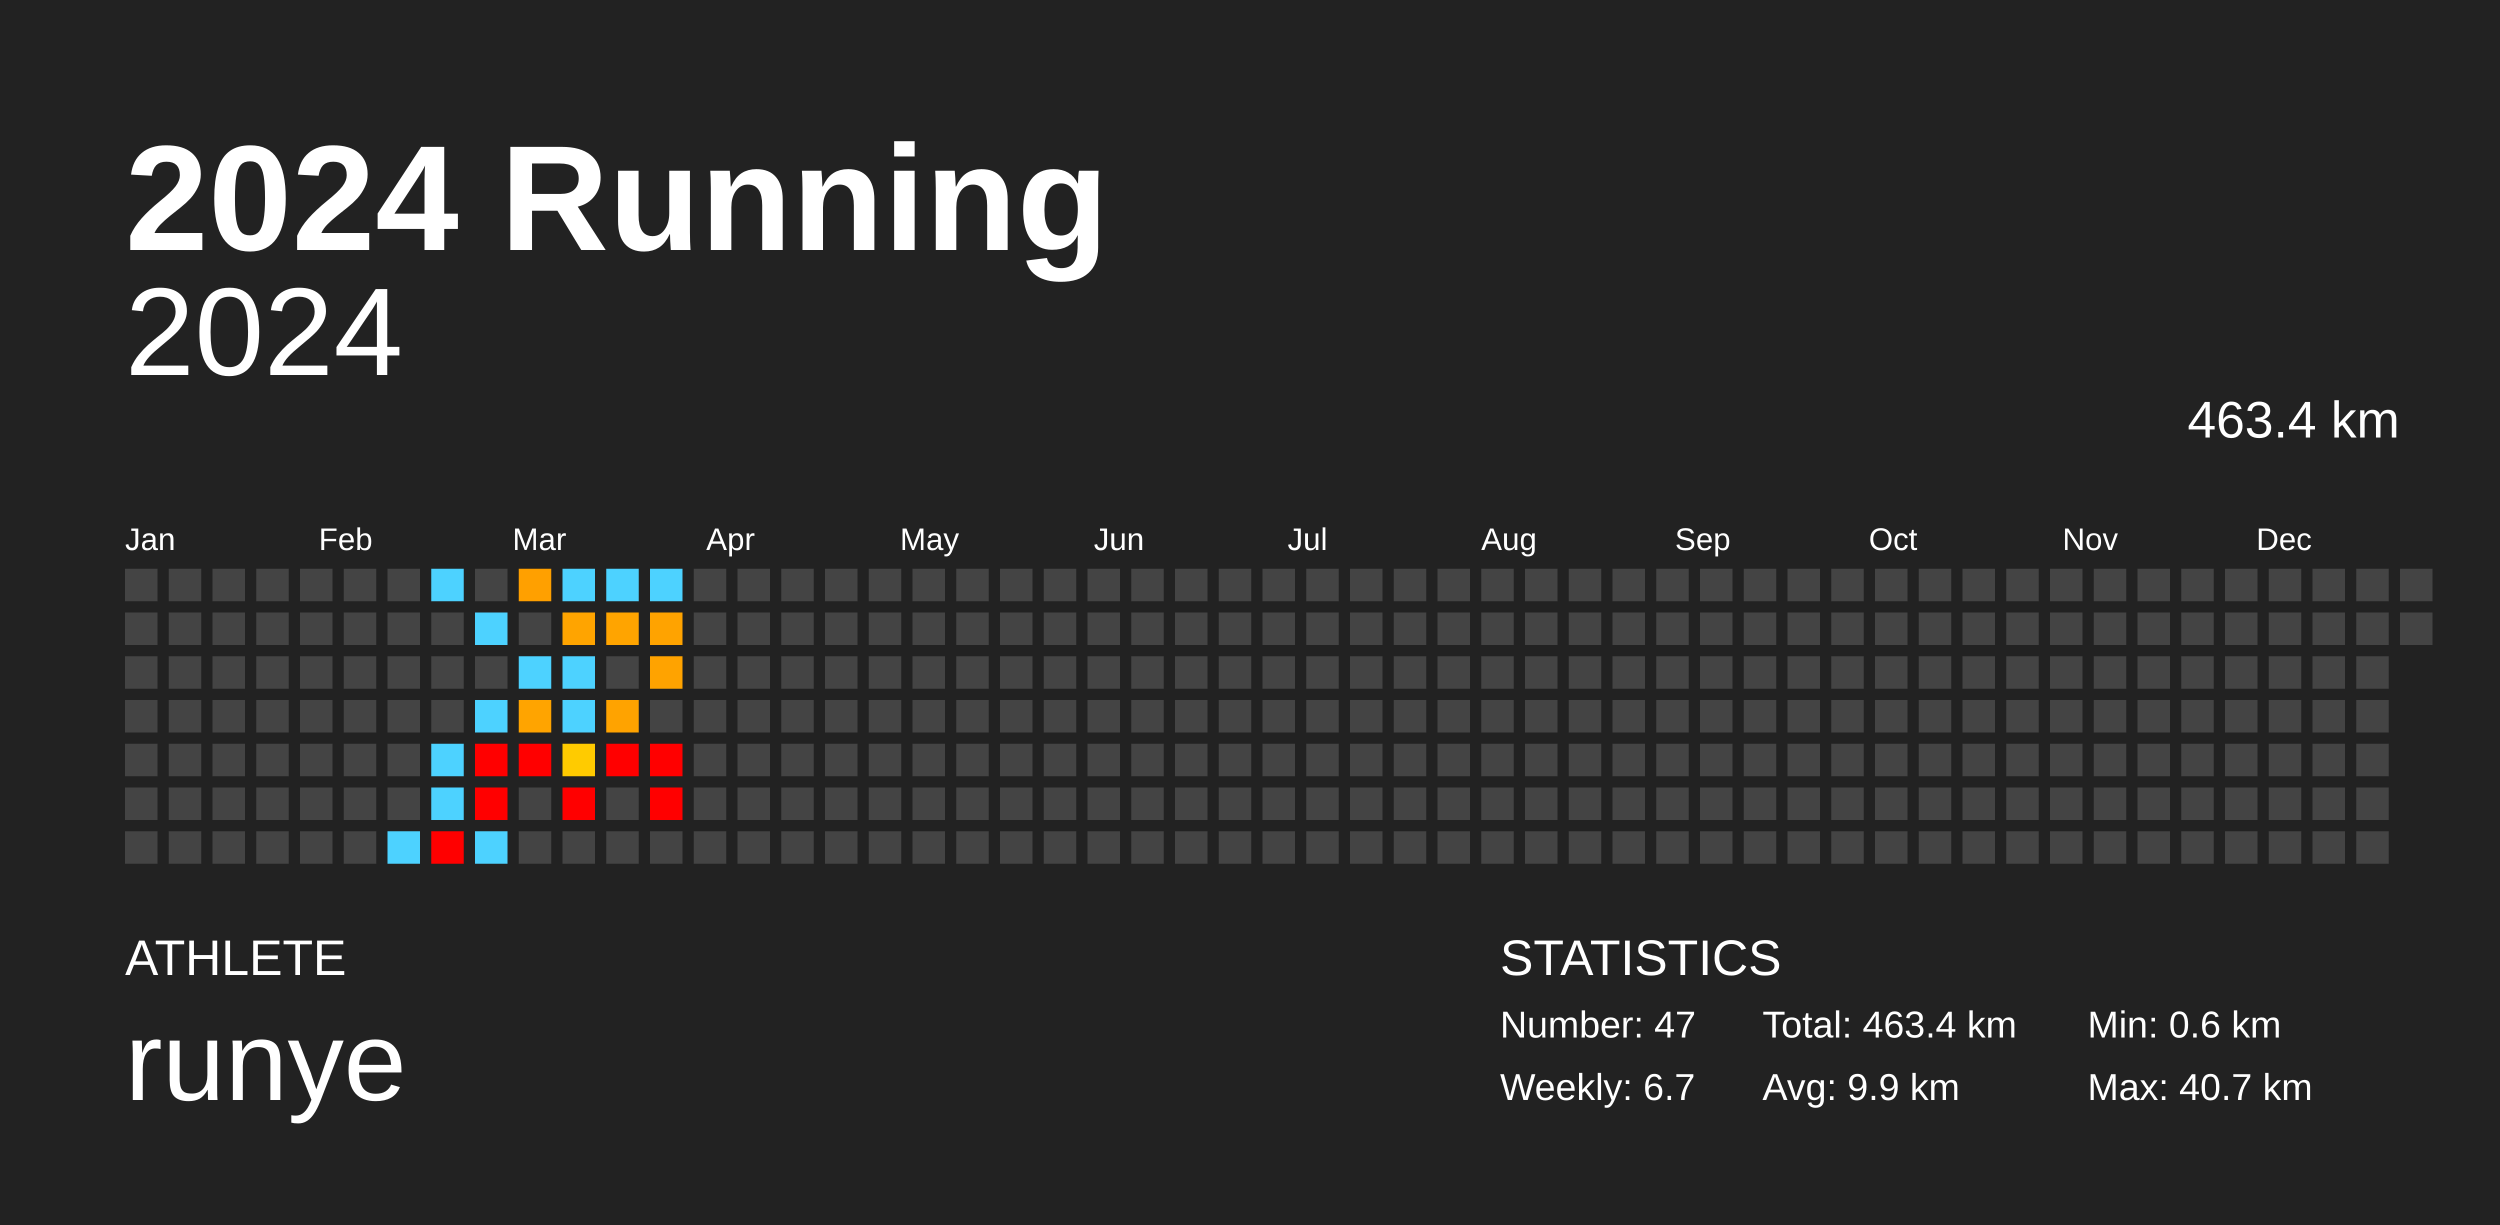
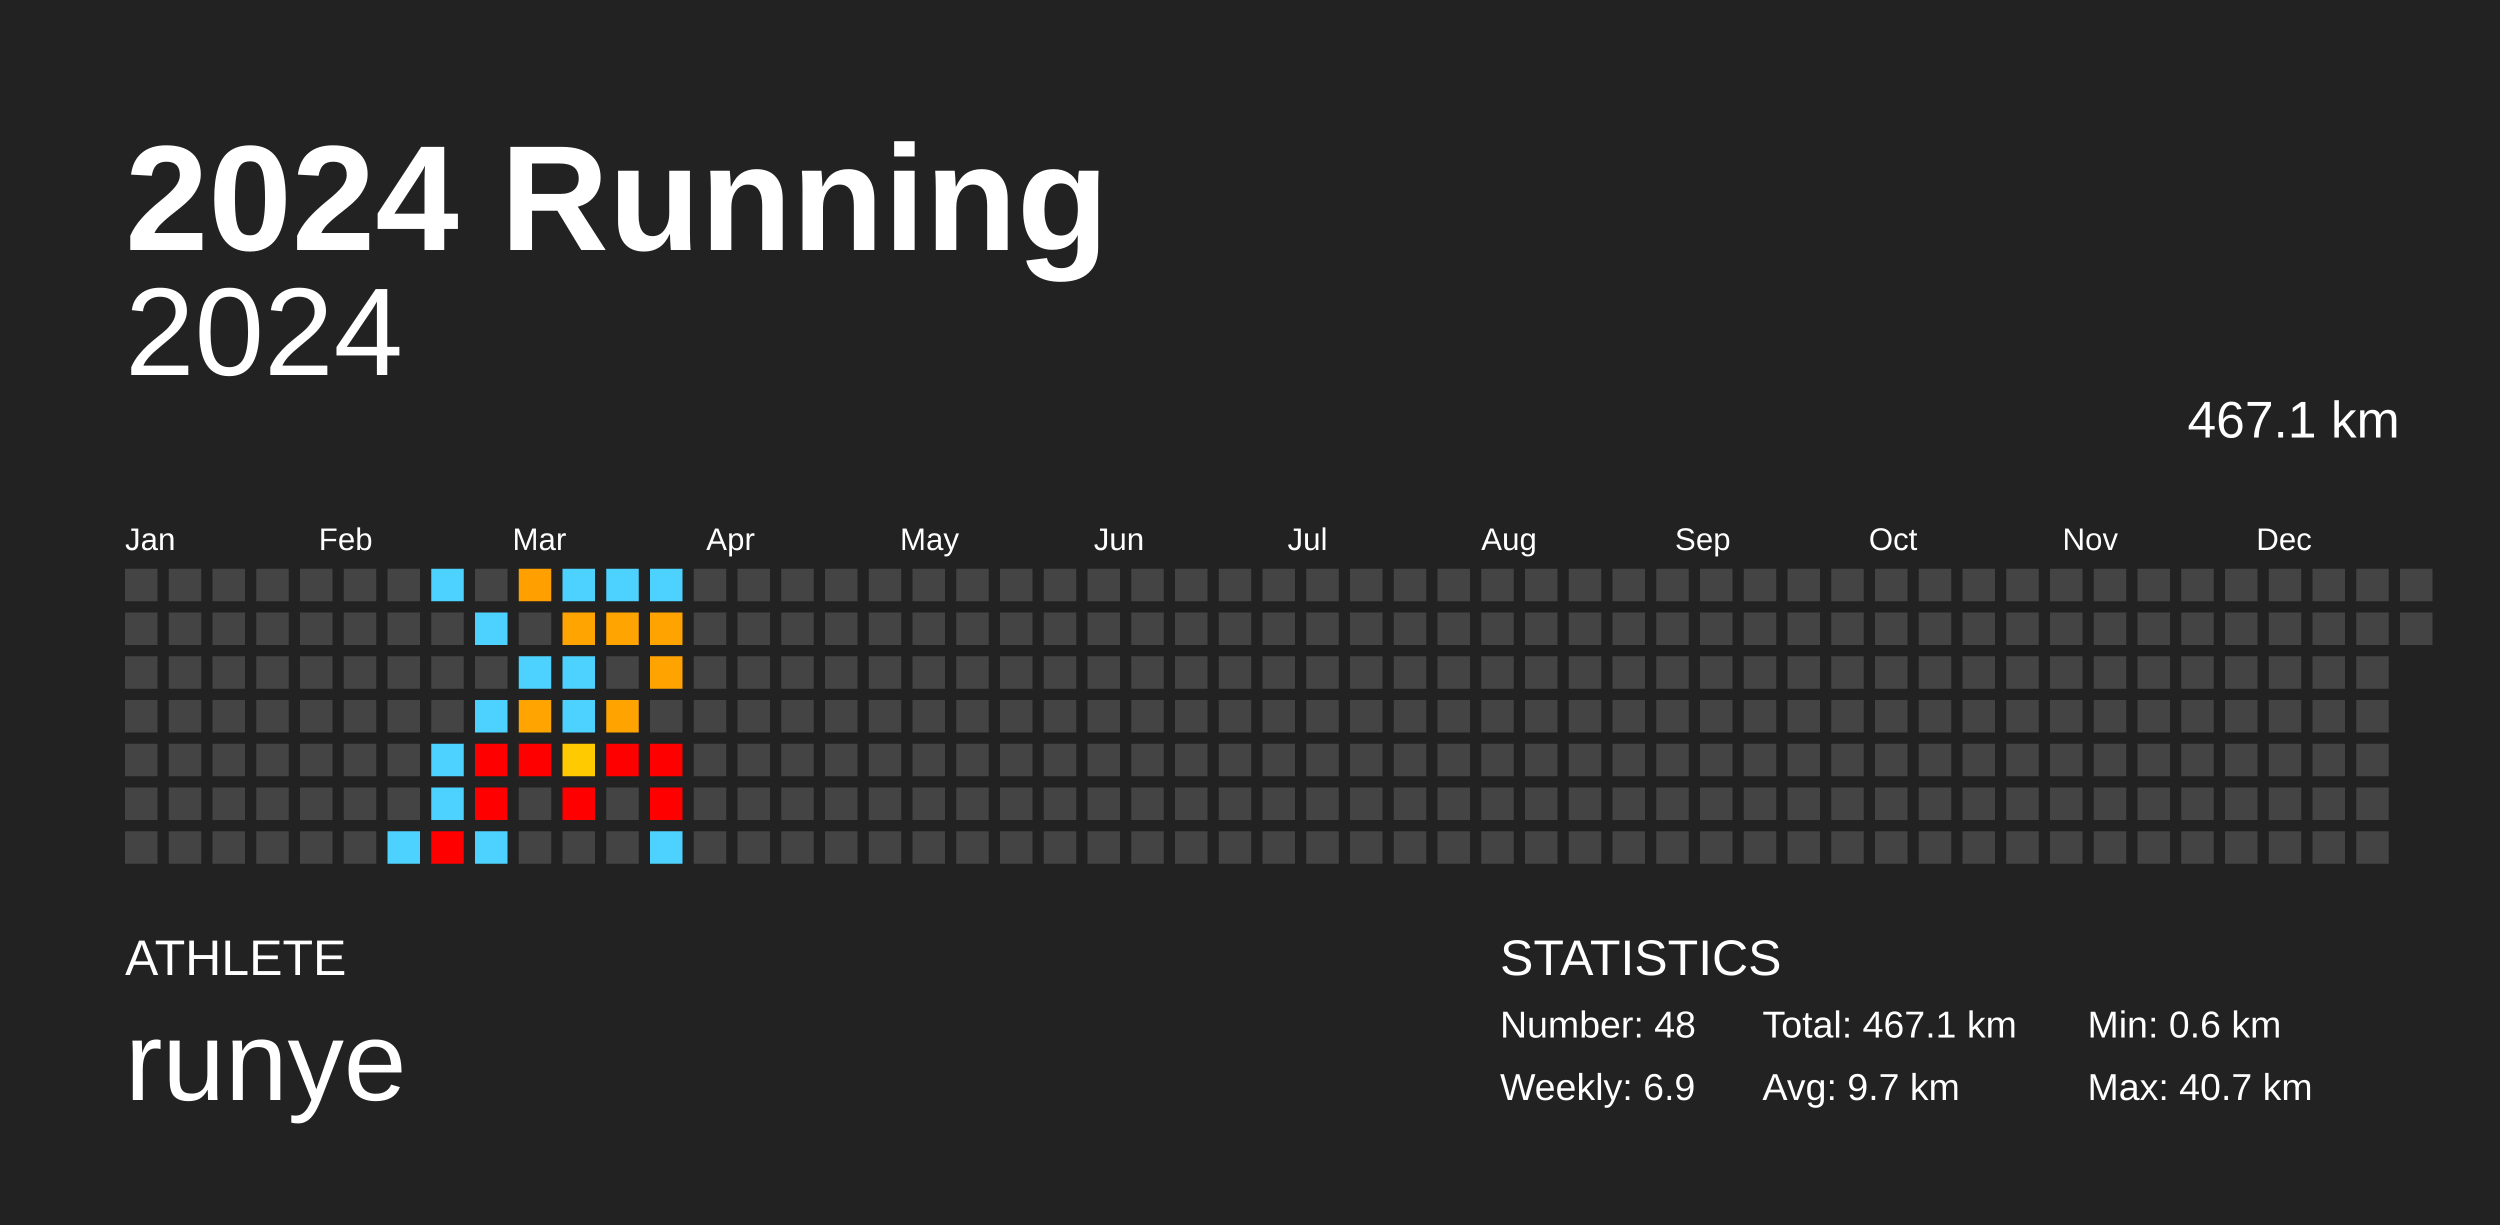
<svg xmlns="http://www.w3.org/2000/svg" baseProfile="full" height="98mm" version="1.1" viewBox="0,0,200,98" width="200mm">
  <defs />
  <rect fill="#222222" height="98" width="200" x="0" y="0" />
  <text fill="#FFFFFF" style="font-size:12px; font-family:Arial; font-weight:bold;" x="10" y="20">2024 Running</text>
  <text fill="#FFFFFF" style="font-size:4px; font-family:Arial" x="10" y="78">ATHLETE</text>
  <text fill="#FFFFFF" style="font-size:9px; font-family:Arial" x="10" y="88">runye</text>
  <text fill="#FFFFFF" style="font-size:4px; font-family:Arial" x="120" y="78">STATISTICS</text>
-   <text fill="#FFFFFF" style="font-size:3px; font-family:Arial" x="120" y="83">Number: 47</text>
-   <text fill="#FFFFFF" style="font-size:3px; font-family:Arial" x="120" y="88">Weekly: 6.7</text>
-   <text fill="#FFFFFF" style="font-size:3px; font-family:Arial" x="141" y="83">Total: 463.4 km</text>
-   <text fill="#FFFFFF" style="font-size:3px; font-family:Arial" x="141" y="88">Avg: 9.9 km</text>
+   <text fill="#FFFFFF" style="font-size:3px; font-family:Arial" x="120" y="83">Number: 48</text>
+   <text fill="#FFFFFF" style="font-size:3px; font-family:Arial" x="120" y="88">Weekly: 6.9</text>
+   <text fill="#FFFFFF" style="font-size:3px; font-family:Arial" x="141" y="83">Total: 467.1 km</text>
+   <text fill="#FFFFFF" style="font-size:3px; font-family:Arial" x="141" y="88">Avg: 9.7 km</text>
  <text fill="#FFFFFF" style="font-size:3px; font-family:Arial" x="167" y="83">Min: 0.6 km</text>
  <text fill="#FFFFFF" style="font-size:3px; font-family:Arial" x="167" y="88">Max: 40.7 km</text>
  <text alignment-baseline="hanging" fill="#FFFFFF" style="font-size:10.0px; font-family:Arial;" x="10" y="30">2024</text>
-   <text alignment-baseline="hanging" fill="#FFFFFF" style="font-size:4.125px; font-family:Arial;" x="175" y="35">463.4 km</text>
+   <text alignment-baseline="hanging" fill="#FFFFFF" style="font-size:4.125px; font-family:Arial;" x="175" y="35">467.1 km</text>
  <text fill="#FFFFFF" style="font-size:2.5px; font-family:Arial" x="10.0" y="44">Jan</text>
  <text fill="#FFFFFF" style="font-size:2.5px; font-family:Arial" x="25.5" y="44">Feb</text>
  <text fill="#FFFFFF" style="font-size:2.5px; font-family:Arial" x="41.0" y="44">Mar</text>
  <text fill="#FFFFFF" style="font-size:2.5px; font-family:Arial" x="56.5" y="44">Apr</text>
  <text fill="#FFFFFF" style="font-size:2.5px; font-family:Arial" x="72.0" y="44">May</text>
  <text fill="#FFFFFF" style="font-size:2.5px; font-family:Arial" x="87.5" y="44">Jun</text>
  <text fill="#FFFFFF" style="font-size:2.5px; font-family:Arial" x="103.0" y="44">Jul</text>
  <text fill="#FFFFFF" style="font-size:2.5px; font-family:Arial" x="118.5" y="44">Aug</text>
  <text fill="#FFFFFF" style="font-size:2.5px; font-family:Arial" x="134.0" y="44">Sep</text>
  <text fill="#FFFFFF" style="font-size:2.5px; font-family:Arial" x="149.5" y="44">Oct</text>
  <text fill="#FFFFFF" style="font-size:2.5px; font-family:Arial" x="165.0" y="44">Nov</text>
  <text fill="#FFFFFF" style="font-size:2.5px; font-family:Arial" x="180.5" y="44">Dec</text>
  <rect fill="#444444" height="2.6" width="2.6" x="10.0" y="45.5" />
  <rect fill="#444444" height="2.6" width="2.6" x="10.0" y="49.0" />
  <rect fill="#444444" height="2.6" width="2.6" x="10.0" y="52.5" />
  <rect fill="#444444" height="2.6" width="2.6" x="10.0" y="56.0" />
  <rect fill="#444444" height="2.6" width="2.6" x="10.0" y="59.5" />
  <rect fill="#444444" height="2.6" width="2.6" x="10.0" y="63.0" />
  <rect fill="#444444" height="2.6" width="2.6" x="10.0" y="66.5" />
  <rect fill="#444444" height="2.6" width="2.6" x="13.5" y="45.5" />
  <rect fill="#444444" height="2.6" width="2.6" x="13.5" y="49.0" />
  <rect fill="#444444" height="2.6" width="2.6" x="13.5" y="52.5" />
  <rect fill="#444444" height="2.6" width="2.6" x="13.5" y="56.0" />
  <rect fill="#444444" height="2.6" width="2.6" x="13.5" y="59.5" />
  <rect fill="#444444" height="2.6" width="2.6" x="13.5" y="63.0" />
  <rect fill="#444444" height="2.6" width="2.6" x="13.5" y="66.5" />
  <rect fill="#444444" height="2.6" width="2.6" x="17.0" y="45.5" />
  <rect fill="#444444" height="2.6" width="2.6" x="17.0" y="49.0" />
  <rect fill="#444444" height="2.6" width="2.6" x="17.0" y="52.5" />
  <rect fill="#444444" height="2.6" width="2.6" x="17.0" y="56.0" />
  <rect fill="#444444" height="2.6" width="2.6" x="17.0" y="59.5" />
  <rect fill="#444444" height="2.6" width="2.6" x="17.0" y="63.0" />
  <rect fill="#444444" height="2.6" width="2.6" x="17.0" y="66.5" />
  <rect fill="#444444" height="2.6" width="2.6" x="20.5" y="45.5" />
  <rect fill="#444444" height="2.6" width="2.6" x="20.5" y="49.0" />
  <rect fill="#444444" height="2.6" width="2.6" x="20.5" y="52.5" />
  <rect fill="#444444" height="2.6" width="2.6" x="20.5" y="56.0" />
  <rect fill="#444444" height="2.6" width="2.6" x="20.5" y="59.5" />
  <rect fill="#444444" height="2.6" width="2.6" x="20.5" y="63.0" />
  <rect fill="#444444" height="2.6" width="2.6" x="20.5" y="66.5" />
  <rect fill="#444444" height="2.6" width="2.6" x="24.0" y="45.5" />
  <rect fill="#444444" height="2.6" width="2.6" x="24.0" y="49.0" />
  <rect fill="#444444" height="2.6" width="2.6" x="24.0" y="52.5" />
  <rect fill="#444444" height="2.6" width="2.6" x="24.0" y="56.0" />
  <rect fill="#444444" height="2.6" width="2.6" x="24.0" y="59.5" />
  <rect fill="#444444" height="2.6" width="2.6" x="24.0" y="63.0" />
  <rect fill="#444444" height="2.6" width="2.6" x="24.0" y="66.5" />
  <rect fill="#444444" height="2.6" width="2.6" x="27.5" y="45.5" />
  <rect fill="#444444" height="2.6" width="2.6" x="27.5" y="49.0" />
  <rect fill="#444444" height="2.6" width="2.6" x="27.5" y="52.5" />
  <rect fill="#444444" height="2.6" width="2.6" x="27.5" y="56.0" />
  <rect fill="#444444" height="2.6" width="2.6" x="27.5" y="59.5" />
  <rect fill="#444444" height="2.6" width="2.6" x="27.5" y="63.0" />
  <rect fill="#444444" height="2.6" width="2.6" x="27.5" y="66.5" />
  <rect fill="#444444" height="2.6" width="2.6" x="31.0" y="45.5" />
  <rect fill="#444444" height="2.6" width="2.6" x="31.0" y="49.0" />
  <rect fill="#444444" height="2.6" width="2.6" x="31.0" y="52.5" />
  <rect fill="#444444" height="2.6" width="2.6" x="31.0" y="56.0" />
  <rect fill="#444444" height="2.6" width="2.6" x="31.0" y="59.5" />
  <rect fill="#444444" height="2.6" width="2.6" x="31.0" y="63.0" />
  <rect fill="#4dd2ff" height="2.6" width="2.6" x="31.0" y="66.5" />
  <rect fill="#4dd2ff" height="2.6" width="2.6" x="34.5" y="45.5" />
  <rect fill="#444444" height="2.6" width="2.6" x="34.5" y="49.0" />
  <rect fill="#444444" height="2.6" width="2.6" x="34.5" y="52.5" />
  <rect fill="#444444" height="2.6" width="2.6" x="34.5" y="56.0" />
  <rect fill="#4dd2ff" height="2.6" width="2.6" x="34.5" y="59.5" />
  <rect fill="#4dd2ff" height="2.6" width="2.6" x="34.5" y="63.0" />
  <rect fill="red" height="2.6" width="2.6" x="34.5" y="66.5" />
  <rect fill="#444444" height="2.6" width="2.6" x="38.0" y="45.5" />
  <rect fill="#4dd2ff" height="2.6" width="2.6" x="38.0" y="49.0" />
  <rect fill="#444444" height="2.6" width="2.6" x="38.0" y="52.5" />
  <rect fill="#4dd2ff" height="2.6" width="2.6" x="38.0" y="56.0" />
  <rect fill="red" height="2.6" width="2.6" x="38.0" y="59.5" />
  <rect fill="red" height="2.6" width="2.6" x="38.0" y="63.0" />
  <rect fill="#4dd2ff" height="2.6" width="2.6" x="38.0" y="66.5" />
  <rect fill="#ffa000" height="2.6" width="2.6" x="41.5" y="45.5" />
  <rect fill="#444444" height="2.6" width="2.6" x="41.5" y="49.0" />
  <rect fill="#4dd2ff" height="2.6" width="2.6" x="41.5" y="52.5" />
  <rect fill="#ffa400" height="2.6" width="2.6" x="41.5" y="56.0" />
  <rect fill="red" height="2.6" width="2.6" x="41.5" y="59.5" />
  <rect fill="#444444" height="2.6" width="2.6" x="41.5" y="63.0" />
  <rect fill="#444444" height="2.6" width="2.6" x="41.5" y="66.5" />
  <rect fill="#4dd2ff" height="2.6" width="2.6" x="45.0" y="45.5" />
  <rect fill="#ffa400" height="2.6" width="2.6" x="45.0" y="49.0" />
  <rect fill="#4dd2ff" height="2.6" width="2.6" x="45.0" y="52.5" />
  <rect fill="#4dd2ff" height="2.6" width="2.6" x="45.0" y="56.0" />
  <rect fill="#ffcb00" height="2.6" width="2.6" x="45.0" y="59.5" />
  <rect fill="red" height="2.6" width="2.6" x="45.0" y="63.0" />
  <rect fill="#444444" height="2.6" width="2.6" x="45.0" y="66.5" />
  <rect fill="#4dd2ff" height="2.6" width="2.6" x="48.5" y="45.5" />
  <rect fill="#ffa400" height="2.6" width="2.6" x="48.5" y="49.0" />
  <rect fill="#444444" height="2.6" width="2.6" x="48.5" y="52.5" />
  <rect fill="#ffa300" height="2.6" width="2.6" x="48.5" y="56.0" />
  <rect fill="red" height="2.6" width="2.6" x="48.5" y="59.5" />
  <rect fill="#444444" height="2.6" width="2.6" x="48.5" y="63.0" />
  <rect fill="#444444" height="2.6" width="2.6" x="48.5" y="66.5" />
  <rect fill="#4dd2ff" height="2.6" width="2.6" x="52.0" y="45.5" />
  <rect fill="#ffa300" height="2.6" width="2.6" x="52.0" y="49.0" />
  <rect fill="#ffa300" height="2.6" width="2.6" x="52.0" y="52.5" />
  <rect fill="#444444" height="2.6" width="2.6" x="52.0" y="56.0" />
  <rect fill="red" height="2.6" width="2.6" x="52.0" y="59.5" />
  <rect fill="red" height="2.6" width="2.6" x="52.0" y="63.0" />
-   <rect fill="#444444" height="2.6" width="2.6" x="52.0" y="66.5" />
+   <rect fill="#4dd2ff" height="2.6" width="2.6" x="52.0" y="66.5" />
  <rect fill="#444444" height="2.6" width="2.6" x="55.5" y="45.5" />
  <rect fill="#444444" height="2.6" width="2.6" x="55.5" y="49.0" />
  <rect fill="#444444" height="2.6" width="2.6" x="55.5" y="52.5" />
  <rect fill="#444444" height="2.6" width="2.6" x="55.5" y="56.0" />
  <rect fill="#444444" height="2.6" width="2.6" x="55.5" y="59.5" />
  <rect fill="#444444" height="2.6" width="2.6" x="55.5" y="63.0" />
  <rect fill="#444444" height="2.6" width="2.6" x="55.5" y="66.5" />
  <rect fill="#444444" height="2.6" width="2.6" x="59.0" y="45.5" />
  <rect fill="#444444" height="2.6" width="2.6" x="59.0" y="49.0" />
  <rect fill="#444444" height="2.6" width="2.6" x="59.0" y="52.5" />
  <rect fill="#444444" height="2.6" width="2.6" x="59.0" y="56.0" />
  <rect fill="#444444" height="2.6" width="2.6" x="59.0" y="59.5" />
  <rect fill="#444444" height="2.6" width="2.6" x="59.0" y="63.0" />
  <rect fill="#444444" height="2.6" width="2.6" x="59.0" y="66.5" />
  <rect fill="#444444" height="2.6" width="2.6" x="62.5" y="45.5" />
  <rect fill="#444444" height="2.6" width="2.6" x="62.5" y="49.0" />
  <rect fill="#444444" height="2.6" width="2.6" x="62.5" y="52.5" />
  <rect fill="#444444" height="2.6" width="2.6" x="62.5" y="56.0" />
  <rect fill="#444444" height="2.6" width="2.6" x="62.5" y="59.5" />
  <rect fill="#444444" height="2.6" width="2.6" x="62.5" y="63.0" />
  <rect fill="#444444" height="2.6" width="2.6" x="62.5" y="66.5" />
  <rect fill="#444444" height="2.6" width="2.6" x="66.0" y="45.5" />
  <rect fill="#444444" height="2.6" width="2.6" x="66.0" y="49.0" />
  <rect fill="#444444" height="2.6" width="2.6" x="66.0" y="52.5" />
  <rect fill="#444444" height="2.6" width="2.6" x="66.0" y="56.0" />
  <rect fill="#444444" height="2.6" width="2.6" x="66.0" y="59.5" />
  <rect fill="#444444" height="2.6" width="2.6" x="66.0" y="63.0" />
  <rect fill="#444444" height="2.6" width="2.6" x="66.0" y="66.5" />
  <rect fill="#444444" height="2.6" width="2.6" x="69.5" y="45.5" />
  <rect fill="#444444" height="2.6" width="2.6" x="69.5" y="49.0" />
  <rect fill="#444444" height="2.6" width="2.6" x="69.5" y="52.5" />
  <rect fill="#444444" height="2.6" width="2.6" x="69.5" y="56.0" />
  <rect fill="#444444" height="2.6" width="2.6" x="69.5" y="59.5" />
  <rect fill="#444444" height="2.6" width="2.6" x="69.5" y="63.0" />
  <rect fill="#444444" height="2.6" width="2.6" x="69.5" y="66.5" />
  <rect fill="#444444" height="2.6" width="2.6" x="73.0" y="45.5" />
  <rect fill="#444444" height="2.6" width="2.6" x="73.0" y="49.0" />
  <rect fill="#444444" height="2.6" width="2.6" x="73.0" y="52.5" />
  <rect fill="#444444" height="2.6" width="2.6" x="73.0" y="56.0" />
  <rect fill="#444444" height="2.6" width="2.6" x="73.0" y="59.5" />
  <rect fill="#444444" height="2.6" width="2.6" x="73.0" y="63.0" />
  <rect fill="#444444" height="2.6" width="2.6" x="73.0" y="66.5" />
  <rect fill="#444444" height="2.6" width="2.6" x="76.5" y="45.5" />
  <rect fill="#444444" height="2.6" width="2.6" x="76.5" y="49.0" />
  <rect fill="#444444" height="2.6" width="2.6" x="76.5" y="52.5" />
  <rect fill="#444444" height="2.6" width="2.6" x="76.5" y="56.0" />
  <rect fill="#444444" height="2.6" width="2.6" x="76.5" y="59.5" />
  <rect fill="#444444" height="2.6" width="2.6" x="76.5" y="63.0" />
  <rect fill="#444444" height="2.6" width="2.6" x="76.5" y="66.5" />
  <rect fill="#444444" height="2.6" width="2.6" x="80.0" y="45.5" />
  <rect fill="#444444" height="2.6" width="2.6" x="80.0" y="49.0" />
  <rect fill="#444444" height="2.6" width="2.6" x="80.0" y="52.5" />
  <rect fill="#444444" height="2.6" width="2.6" x="80.0" y="56.0" />
  <rect fill="#444444" height="2.6" width="2.6" x="80.0" y="59.5" />
  <rect fill="#444444" height="2.6" width="2.6" x="80.0" y="63.0" />
  <rect fill="#444444" height="2.6" width="2.6" x="80.0" y="66.5" />
  <rect fill="#444444" height="2.6" width="2.6" x="83.5" y="45.5" />
  <rect fill="#444444" height="2.6" width="2.6" x="83.5" y="49.0" />
  <rect fill="#444444" height="2.6" width="2.6" x="83.5" y="52.5" />
  <rect fill="#444444" height="2.6" width="2.6" x="83.5" y="56.0" />
  <rect fill="#444444" height="2.6" width="2.6" x="83.5" y="59.5" />
  <rect fill="#444444" height="2.6" width="2.6" x="83.5" y="63.0" />
  <rect fill="#444444" height="2.6" width="2.6" x="83.5" y="66.5" />
  <rect fill="#444444" height="2.6" width="2.6" x="87.0" y="45.5" />
  <rect fill="#444444" height="2.6" width="2.6" x="87.0" y="49.0" />
  <rect fill="#444444" height="2.6" width="2.6" x="87.0" y="52.5" />
  <rect fill="#444444" height="2.6" width="2.6" x="87.0" y="56.0" />
  <rect fill="#444444" height="2.6" width="2.6" x="87.0" y="59.5" />
  <rect fill="#444444" height="2.6" width="2.6" x="87.0" y="63.0" />
  <rect fill="#444444" height="2.6" width="2.6" x="87.0" y="66.5" />
  <rect fill="#444444" height="2.6" width="2.6" x="90.5" y="45.5" />
  <rect fill="#444444" height="2.6" width="2.6" x="90.5" y="49.0" />
  <rect fill="#444444" height="2.6" width="2.6" x="90.5" y="52.5" />
  <rect fill="#444444" height="2.6" width="2.6" x="90.5" y="56.0" />
  <rect fill="#444444" height="2.6" width="2.6" x="90.5" y="59.5" />
  <rect fill="#444444" height="2.6" width="2.6" x="90.5" y="63.0" />
  <rect fill="#444444" height="2.6" width="2.6" x="90.5" y="66.5" />
  <rect fill="#444444" height="2.6" width="2.6" x="94.0" y="45.5" />
  <rect fill="#444444" height="2.6" width="2.6" x="94.0" y="49.0" />
  <rect fill="#444444" height="2.6" width="2.6" x="94.0" y="52.5" />
  <rect fill="#444444" height="2.6" width="2.6" x="94.0" y="56.0" />
  <rect fill="#444444" height="2.6" width="2.6" x="94.0" y="59.5" />
  <rect fill="#444444" height="2.6" width="2.6" x="94.0" y="63.0" />
  <rect fill="#444444" height="2.6" width="2.6" x="94.0" y="66.5" />
  <rect fill="#444444" height="2.6" width="2.6" x="97.5" y="45.5" />
  <rect fill="#444444" height="2.6" width="2.6" x="97.5" y="49.0" />
  <rect fill="#444444" height="2.6" width="2.6" x="97.5" y="52.5" />
  <rect fill="#444444" height="2.6" width="2.6" x="97.5" y="56.0" />
  <rect fill="#444444" height="2.6" width="2.6" x="97.5" y="59.5" />
  <rect fill="#444444" height="2.6" width="2.6" x="97.5" y="63.0" />
  <rect fill="#444444" height="2.6" width="2.6" x="97.5" y="66.5" />
  <rect fill="#444444" height="2.6" width="2.6" x="101.0" y="45.5" />
  <rect fill="#444444" height="2.6" width="2.6" x="101.0" y="49.0" />
  <rect fill="#444444" height="2.6" width="2.6" x="101.0" y="52.5" />
  <rect fill="#444444" height="2.6" width="2.6" x="101.0" y="56.0" />
  <rect fill="#444444" height="2.6" width="2.6" x="101.0" y="59.5" />
  <rect fill="#444444" height="2.6" width="2.6" x="101.0" y="63.0" />
  <rect fill="#444444" height="2.6" width="2.6" x="101.0" y="66.5" />
  <rect fill="#444444" height="2.6" width="2.6" x="104.5" y="45.5" />
  <rect fill="#444444" height="2.6" width="2.6" x="104.5" y="49.0" />
  <rect fill="#444444" height="2.6" width="2.6" x="104.5" y="52.5" />
  <rect fill="#444444" height="2.6" width="2.6" x="104.5" y="56.0" />
  <rect fill="#444444" height="2.6" width="2.6" x="104.5" y="59.5" />
  <rect fill="#444444" height="2.6" width="2.6" x="104.5" y="63.0" />
  <rect fill="#444444" height="2.6" width="2.6" x="104.5" y="66.5" />
  <rect fill="#444444" height="2.6" width="2.6" x="108.0" y="45.5" />
  <rect fill="#444444" height="2.6" width="2.6" x="108.0" y="49.0" />
  <rect fill="#444444" height="2.6" width="2.6" x="108.0" y="52.5" />
  <rect fill="#444444" height="2.6" width="2.6" x="108.0" y="56.0" />
  <rect fill="#444444" height="2.6" width="2.6" x="108.0" y="59.5" />
  <rect fill="#444444" height="2.6" width="2.6" x="108.0" y="63.0" />
  <rect fill="#444444" height="2.6" width="2.6" x="108.0" y="66.5" />
  <rect fill="#444444" height="2.6" width="2.6" x="111.5" y="45.5" />
  <rect fill="#444444" height="2.6" width="2.6" x="111.5" y="49.0" />
  <rect fill="#444444" height="2.6" width="2.6" x="111.5" y="52.5" />
  <rect fill="#444444" height="2.6" width="2.6" x="111.5" y="56.0" />
  <rect fill="#444444" height="2.6" width="2.6" x="111.5" y="59.5" />
  <rect fill="#444444" height="2.6" width="2.6" x="111.5" y="63.0" />
  <rect fill="#444444" height="2.6" width="2.6" x="111.5" y="66.5" />
  <rect fill="#444444" height="2.6" width="2.6" x="115.0" y="45.5" />
  <rect fill="#444444" height="2.6" width="2.6" x="115.0" y="49.0" />
  <rect fill="#444444" height="2.6" width="2.6" x="115.0" y="52.5" />
  <rect fill="#444444" height="2.6" width="2.6" x="115.0" y="56.0" />
  <rect fill="#444444" height="2.6" width="2.6" x="115.0" y="59.5" />
  <rect fill="#444444" height="2.6" width="2.6" x="115.0" y="63.0" />
  <rect fill="#444444" height="2.6" width="2.6" x="115.0" y="66.5" />
  <rect fill="#444444" height="2.6" width="2.6" x="118.5" y="45.5" />
  <rect fill="#444444" height="2.6" width="2.6" x="118.5" y="49.0" />
  <rect fill="#444444" height="2.6" width="2.6" x="118.5" y="52.5" />
  <rect fill="#444444" height="2.6" width="2.6" x="118.5" y="56.0" />
  <rect fill="#444444" height="2.6" width="2.6" x="118.5" y="59.5" />
  <rect fill="#444444" height="2.6" width="2.6" x="118.5" y="63.0" />
  <rect fill="#444444" height="2.6" width="2.6" x="118.5" y="66.5" />
  <rect fill="#444444" height="2.6" width="2.6" x="122.0" y="45.5" />
  <rect fill="#444444" height="2.6" width="2.6" x="122.0" y="49.0" />
  <rect fill="#444444" height="2.6" width="2.6" x="122.0" y="52.5" />
  <rect fill="#444444" height="2.6" width="2.6" x="122.0" y="56.0" />
  <rect fill="#444444" height="2.6" width="2.6" x="122.0" y="59.5" />
  <rect fill="#444444" height="2.6" width="2.6" x="122.0" y="63.0" />
  <rect fill="#444444" height="2.6" width="2.6" x="122.0" y="66.5" />
  <rect fill="#444444" height="2.6" width="2.6" x="125.5" y="45.5" />
  <rect fill="#444444" height="2.6" width="2.6" x="125.5" y="49.0" />
  <rect fill="#444444" height="2.6" width="2.6" x="125.5" y="52.5" />
  <rect fill="#444444" height="2.6" width="2.6" x="125.5" y="56.0" />
  <rect fill="#444444" height="2.6" width="2.6" x="125.5" y="59.5" />
  <rect fill="#444444" height="2.6" width="2.6" x="125.5" y="63.0" />
  <rect fill="#444444" height="2.6" width="2.6" x="125.5" y="66.5" />
  <rect fill="#444444" height="2.6" width="2.6" x="129.0" y="45.5" />
  <rect fill="#444444" height="2.6" width="2.6" x="129.0" y="49.0" />
  <rect fill="#444444" height="2.6" width="2.6" x="129.0" y="52.5" />
  <rect fill="#444444" height="2.6" width="2.6" x="129.0" y="56.0" />
  <rect fill="#444444" height="2.6" width="2.6" x="129.0" y="59.5" />
  <rect fill="#444444" height="2.6" width="2.6" x="129.0" y="63.0" />
  <rect fill="#444444" height="2.6" width="2.6" x="129.0" y="66.5" />
  <rect fill="#444444" height="2.6" width="2.6" x="132.5" y="45.5" />
  <rect fill="#444444" height="2.6" width="2.6" x="132.5" y="49.0" />
  <rect fill="#444444" height="2.6" width="2.6" x="132.5" y="52.5" />
  <rect fill="#444444" height="2.6" width="2.6" x="132.5" y="56.0" />
  <rect fill="#444444" height="2.6" width="2.6" x="132.5" y="59.5" />
  <rect fill="#444444" height="2.6" width="2.6" x="132.5" y="63.0" />
  <rect fill="#444444" height="2.6" width="2.6" x="132.5" y="66.5" />
  <rect fill="#444444" height="2.6" width="2.6" x="136.0" y="45.5" />
  <rect fill="#444444" height="2.6" width="2.6" x="136.0" y="49.0" />
  <rect fill="#444444" height="2.6" width="2.6" x="136.0" y="52.5" />
  <rect fill="#444444" height="2.6" width="2.6" x="136.0" y="56.0" />
  <rect fill="#444444" height="2.6" width="2.6" x="136.0" y="59.5" />
  <rect fill="#444444" height="2.6" width="2.6" x="136.0" y="63.0" />
  <rect fill="#444444" height="2.6" width="2.6" x="136.0" y="66.5" />
  <rect fill="#444444" height="2.6" width="2.6" x="139.5" y="45.5" />
  <rect fill="#444444" height="2.6" width="2.6" x="139.5" y="49.0" />
  <rect fill="#444444" height="2.6" width="2.6" x="139.5" y="52.5" />
  <rect fill="#444444" height="2.6" width="2.6" x="139.5" y="56.0" />
  <rect fill="#444444" height="2.6" width="2.6" x="139.5" y="59.5" />
  <rect fill="#444444" height="2.6" width="2.6" x="139.5" y="63.0" />
  <rect fill="#444444" height="2.6" width="2.6" x="139.5" y="66.5" />
  <rect fill="#444444" height="2.6" width="2.6" x="143.0" y="45.5" />
  <rect fill="#444444" height="2.6" width="2.6" x="143.0" y="49.0" />
  <rect fill="#444444" height="2.6" width="2.6" x="143.0" y="52.5" />
  <rect fill="#444444" height="2.6" width="2.6" x="143.0" y="56.0" />
  <rect fill="#444444" height="2.6" width="2.6" x="143.0" y="59.5" />
  <rect fill="#444444" height="2.6" width="2.6" x="143.0" y="63.0" />
  <rect fill="#444444" height="2.6" width="2.6" x="143.0" y="66.5" />
  <rect fill="#444444" height="2.6" width="2.6" x="146.5" y="45.5" />
  <rect fill="#444444" height="2.6" width="2.6" x="146.5" y="49.0" />
  <rect fill="#444444" height="2.6" width="2.6" x="146.5" y="52.5" />
  <rect fill="#444444" height="2.6" width="2.6" x="146.5" y="56.0" />
  <rect fill="#444444" height="2.6" width="2.6" x="146.5" y="59.5" />
  <rect fill="#444444" height="2.6" width="2.6" x="146.5" y="63.0" />
  <rect fill="#444444" height="2.6" width="2.6" x="146.5" y="66.5" />
  <rect fill="#444444" height="2.6" width="2.6" x="150.0" y="45.5" />
  <rect fill="#444444" height="2.6" width="2.6" x="150.0" y="49.0" />
  <rect fill="#444444" height="2.6" width="2.6" x="150.0" y="52.5" />
  <rect fill="#444444" height="2.6" width="2.6" x="150.0" y="56.0" />
  <rect fill="#444444" height="2.6" width="2.6" x="150.0" y="59.5" />
  <rect fill="#444444" height="2.6" width="2.6" x="150.0" y="63.0" />
  <rect fill="#444444" height="2.6" width="2.6" x="150.0" y="66.5" />
  <rect fill="#444444" height="2.6" width="2.6" x="153.5" y="45.5" />
  <rect fill="#444444" height="2.6" width="2.6" x="153.5" y="49.0" />
  <rect fill="#444444" height="2.6" width="2.6" x="153.5" y="52.5" />
  <rect fill="#444444" height="2.6" width="2.6" x="153.5" y="56.0" />
  <rect fill="#444444" height="2.6" width="2.6" x="153.5" y="59.5" />
  <rect fill="#444444" height="2.6" width="2.6" x="153.5" y="63.0" />
  <rect fill="#444444" height="2.6" width="2.6" x="153.5" y="66.5" />
  <rect fill="#444444" height="2.6" width="2.6" x="157.0" y="45.5" />
  <rect fill="#444444" height="2.6" width="2.6" x="157.0" y="49.0" />
  <rect fill="#444444" height="2.6" width="2.6" x="157.0" y="52.5" />
  <rect fill="#444444" height="2.6" width="2.6" x="157.0" y="56.0" />
  <rect fill="#444444" height="2.6" width="2.6" x="157.0" y="59.5" />
  <rect fill="#444444" height="2.6" width="2.6" x="157.0" y="63.0" />
  <rect fill="#444444" height="2.6" width="2.6" x="157.0" y="66.5" />
  <rect fill="#444444" height="2.6" width="2.6" x="160.5" y="45.5" />
  <rect fill="#444444" height="2.6" width="2.6" x="160.5" y="49.0" />
  <rect fill="#444444" height="2.6" width="2.6" x="160.5" y="52.5" />
  <rect fill="#444444" height="2.6" width="2.6" x="160.5" y="56.0" />
  <rect fill="#444444" height="2.6" width="2.6" x="160.5" y="59.5" />
  <rect fill="#444444" height="2.6" width="2.6" x="160.5" y="63.0" />
  <rect fill="#444444" height="2.6" width="2.6" x="160.5" y="66.5" />
  <rect fill="#444444" height="2.6" width="2.6" x="164.0" y="45.5" />
  <rect fill="#444444" height="2.6" width="2.6" x="164.0" y="49.0" />
  <rect fill="#444444" height="2.6" width="2.6" x="164.0" y="52.5" />
  <rect fill="#444444" height="2.6" width="2.6" x="164.0" y="56.0" />
  <rect fill="#444444" height="2.6" width="2.6" x="164.0" y="59.5" />
  <rect fill="#444444" height="2.6" width="2.6" x="164.0" y="63.0" />
  <rect fill="#444444" height="2.6" width="2.6" x="164.0" y="66.5" />
  <rect fill="#444444" height="2.6" width="2.6" x="167.5" y="45.5" />
  <rect fill="#444444" height="2.6" width="2.6" x="167.5" y="49.0" />
  <rect fill="#444444" height="2.6" width="2.6" x="167.5" y="52.5" />
  <rect fill="#444444" height="2.6" width="2.6" x="167.5" y="56.0" />
  <rect fill="#444444" height="2.6" width="2.6" x="167.5" y="59.5" />
  <rect fill="#444444" height="2.6" width="2.6" x="167.5" y="63.0" />
  <rect fill="#444444" height="2.6" width="2.6" x="167.5" y="66.5" />
  <rect fill="#444444" height="2.6" width="2.6" x="171.0" y="45.5" />
  <rect fill="#444444" height="2.6" width="2.6" x="171.0" y="49.0" />
  <rect fill="#444444" height="2.6" width="2.6" x="171.0" y="52.5" />
  <rect fill="#444444" height="2.6" width="2.6" x="171.0" y="56.0" />
  <rect fill="#444444" height="2.6" width="2.6" x="171.0" y="59.5" />
  <rect fill="#444444" height="2.6" width="2.6" x="171.0" y="63.0" />
  <rect fill="#444444" height="2.6" width="2.6" x="171.0" y="66.5" />
  <rect fill="#444444" height="2.6" width="2.6" x="174.5" y="45.5" />
  <rect fill="#444444" height="2.6" width="2.6" x="174.5" y="49.0" />
  <rect fill="#444444" height="2.6" width="2.6" x="174.5" y="52.5" />
  <rect fill="#444444" height="2.6" width="2.6" x="174.5" y="56.0" />
  <rect fill="#444444" height="2.6" width="2.6" x="174.5" y="59.5" />
  <rect fill="#444444" height="2.6" width="2.6" x="174.5" y="63.0" />
  <rect fill="#444444" height="2.6" width="2.6" x="174.5" y="66.5" />
  <rect fill="#444444" height="2.6" width="2.6" x="178.0" y="45.5" />
  <rect fill="#444444" height="2.6" width="2.6" x="178.0" y="49.0" />
  <rect fill="#444444" height="2.6" width="2.6" x="178.0" y="52.5" />
  <rect fill="#444444" height="2.6" width="2.6" x="178.0" y="56.0" />
  <rect fill="#444444" height="2.6" width="2.6" x="178.0" y="59.5" />
  <rect fill="#444444" height="2.6" width="2.6" x="178.0" y="63.0" />
  <rect fill="#444444" height="2.6" width="2.6" x="178.0" y="66.5" />
  <rect fill="#444444" height="2.6" width="2.6" x="181.5" y="45.5" />
  <rect fill="#444444" height="2.6" width="2.6" x="181.5" y="49.0" />
  <rect fill="#444444" height="2.6" width="2.6" x="181.5" y="52.5" />
  <rect fill="#444444" height="2.6" width="2.6" x="181.5" y="56.0" />
  <rect fill="#444444" height="2.6" width="2.6" x="181.5" y="59.5" />
  <rect fill="#444444" height="2.6" width="2.6" x="181.5" y="63.0" />
  <rect fill="#444444" height="2.6" width="2.6" x="181.5" y="66.5" />
  <rect fill="#444444" height="2.6" width="2.6" x="185.0" y="45.5" />
  <rect fill="#444444" height="2.6" width="2.6" x="185.0" y="49.0" />
  <rect fill="#444444" height="2.6" width="2.6" x="185.0" y="52.5" />
  <rect fill="#444444" height="2.6" width="2.6" x="185.0" y="56.0" />
  <rect fill="#444444" height="2.6" width="2.6" x="185.0" y="59.5" />
  <rect fill="#444444" height="2.6" width="2.6" x="185.0" y="63.0" />
  <rect fill="#444444" height="2.6" width="2.6" x="185.0" y="66.5" />
  <rect fill="#444444" height="2.6" width="2.6" x="188.5" y="45.5" />
  <rect fill="#444444" height="2.6" width="2.6" x="188.5" y="49.0" />
  <rect fill="#444444" height="2.6" width="2.6" x="188.5" y="52.5" />
  <rect fill="#444444" height="2.6" width="2.6" x="188.5" y="56.0" />
  <rect fill="#444444" height="2.6" width="2.6" x="188.5" y="59.5" />
  <rect fill="#444444" height="2.6" width="2.6" x="188.5" y="63.0" />
  <rect fill="#444444" height="2.6" width="2.6" x="188.5" y="66.5" />
  <rect fill="#444444" height="2.6" width="2.6" x="192.0" y="45.5" />
  <rect fill="#444444" height="2.6" width="2.6" x="192.0" y="49.0" />
</svg>
